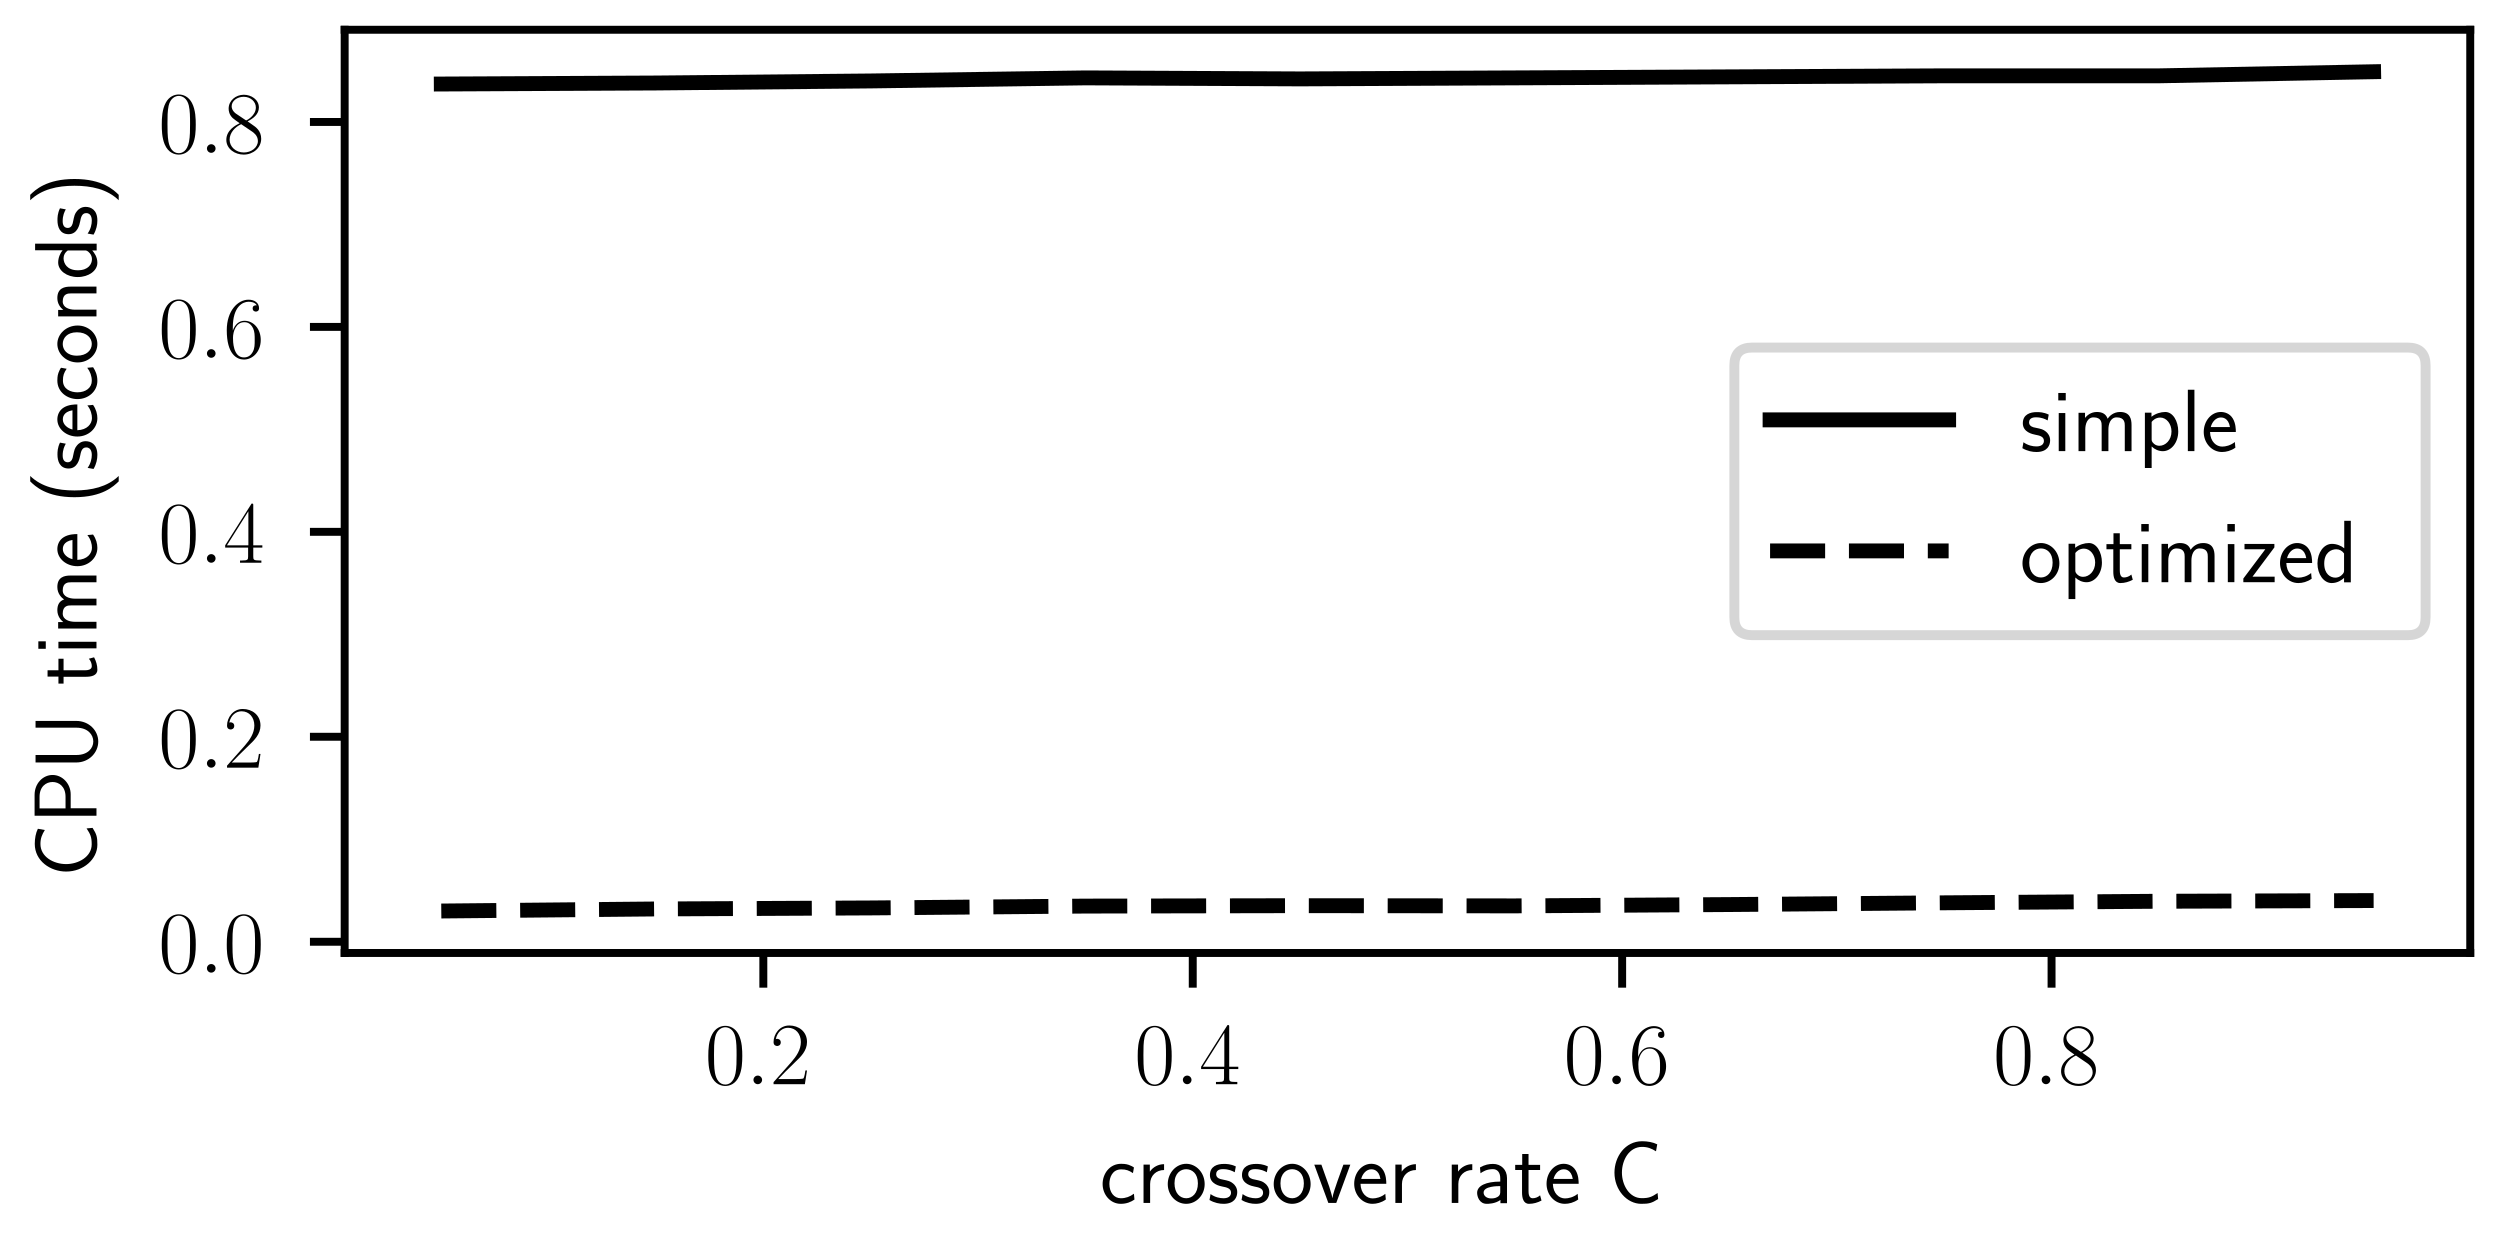
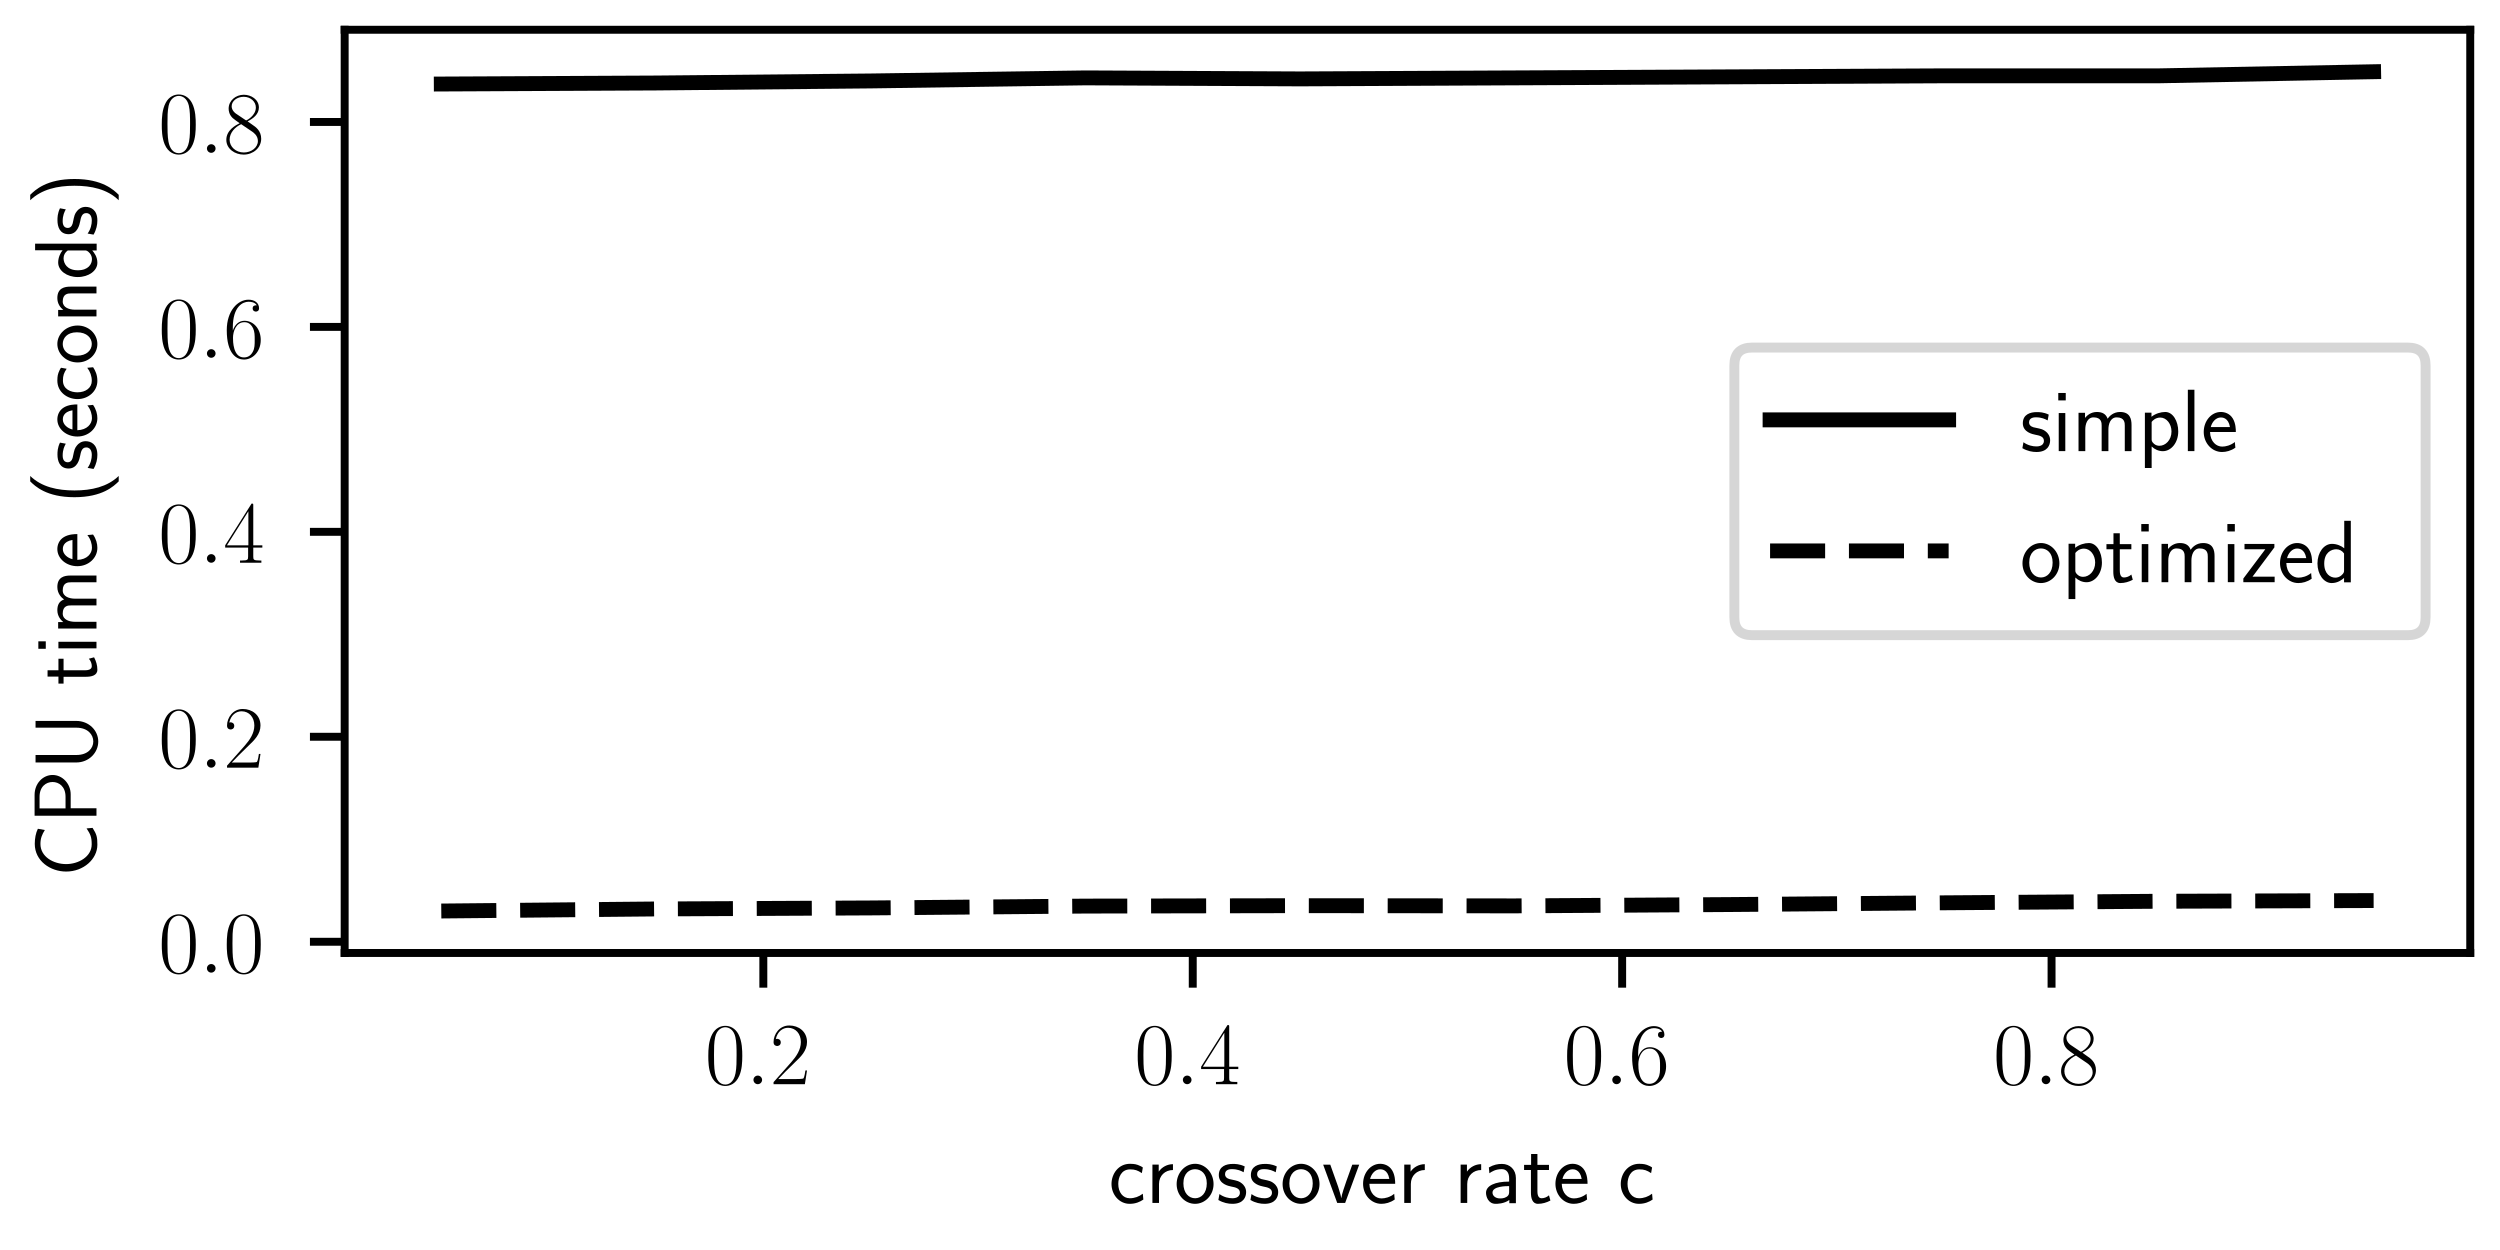
<svg xmlns="http://www.w3.org/2000/svg" xmlns:xlink="http://www.w3.org/1999/xlink" height="126pt" version="1.1" viewBox="0 0 252 126" width="252pt">
  <defs>
    <style type="text/css">*{stroke-linecap:butt;stroke-linejoin:round;}</style>
  </defs>
  <g id="figure_1">
    <g id="patch_1">
      <path d="M 0 126  L 252 126  L 252 0  L 0 0  z " style="fill:#ffffff;" />
    </g>
    <g id="axes_1">
      <g id="patch_2">
        <path d="M 34.742 96.06  L 249 96.06  L 249 3  L 34.742 3  z " style="fill:#ffffff;" />
      </g>
      <g id="matplotlib.axis_1">
        <g id="xtick_1">
          <g id="line2d_1">
            <defs>
-               <path d="M 0 0  L 0 3.5  " id="mf6136631c7" style="stroke:#000000;stroke-width:0.8;" />
-             </defs>
-             <g>
-               <use style="stroke:#000000;stroke-width:0.8;" x="76.944" xlink:href="#mf6136631c7" y="96.06" />
+               <path d="M 0 0  L 0 3.5  " id="m649cc02ce1" style="stroke:#000000;stroke-width:0.8;" />
+             </defs>
+             <g>
+               <use style="stroke:#000000;stroke-width:0.8;" x="76.944" xlink:href="#m649cc02ce1" y="96.06" />
            </g>
          </g>
          <g id="text_1">
            <g transform="translate(71.05654 109.2862)scale(0.09 -0.09)">
              <defs>
                <path d="M 42 31.641  C 42 37.75 41.906 48.125 37.703 56.109  C 34 63.109 28.094 65.594 22.906 65.594  C 18.094 65.594 12 63.406 8.203 56.203  C 4.203 48.719 3.797 39.438 3.797 31.641  C 3.797 25.953 3.906 17.281 7 9.672  C 11.297 -0.609 19 -2 22.906 -2  C 27.5 -2 34.5 -0.109 38.594 9.375  C 41.594 16.281 42 24.359 42 31.641  z M 22.906 -0.406  C 16.5 -0.406 12.703 5.078 11.297 12.688  C 10.203 18.562 10.203 27.156 10.203 32.75  C 10.203 40.438 10.203 46.828 11.5 52.922  C 13.406 61.391 19 64 22.906 64  C 27 64 32.297 61.297 34.203 53.125  C 35.5 47.438 35.594 40.734 35.594 32.75  C 35.594 26.25 35.594 18.266 34.406 12.375  C 32.297 1.484 26.406 -0.406 22.906 -0.406  z " id="CMR17-48" />
                <path d="M 18.406 4.797  C 18.406 7.688 16 9.672 13.594 9.672  C 10.703 9.672 8.703 7.281 8.703 4.891  C 8.703 2 11.094 0 13.5 0  C 16.406 0 18.406 2.391 18.406 4.797  z " id="CMMI12-58" />
                <path d="M 41.703 15.453  L 39.906 15.453  C 38.906 8.375 38.094 7.172 37.703 6.562  C 37.203 5.766 30 5.766 28.594 5.766  L 9.406 5.766  C 13 9.672 20 16.75 28.5 24.953  C 34.594 30.734 41.703 37.531 41.703 47.422  C 41.703 59.219 32.297 66 21.797 66  C 10.797 66 4.094 56.312 4.094 47.344  C 4.094 43.438 7 42.938 8.203 42.938  C 9.203 42.938 12.203 43.547 12.203 47.031  C 12.203 50.109 9.594 51 8.203 51  C 7.594 51 7 50.906 6.594 50.703  C 8.5 59.219 14.297 63.406 20.406 63.406  C 29.094 63.406 34.797 56.516 34.797 47.422  C 34.797 38.734 29.703 31.25 24 24.75  L 4.094 2.281  L 4.094 0  L 39.297 0  z " id="CMR17-50" />
              </defs>
              <use transform="scale(0.996264)" xlink:href="#CMR17-48" />
              <use transform="translate(45.69048 0)scale(0.996264)" xlink:href="#CMMI12-58" />
              <use transform="translate(72.78765 0)scale(0.996264)" xlink:href="#CMR17-50" />
            </g>
          </g>
        </g>
        <g id="xtick_2">
          <g id="line2d_2">
            <g>
-               <use style="stroke:#000000;stroke-width:0.8;" x="120.229" xlink:href="#mf6136631c7" y="96.06" />
+               <use style="stroke:#000000;stroke-width:0.8;" x="120.229" xlink:href="#m649cc02ce1" y="96.06" />
            </g>
          </g>
          <g id="text_2">
            <g transform="translate(114.341 109.2862)scale(0.09 -0.09)">
              <defs>
                <path d="M 33.594 64.406  C 33.594 66.5 33.5 66.5 31.703 66.5  L 2 19.594  L 2 17  L 27.797 17  L 27.797 7.141  C 27.797 3.5 27.594 2.5 20.594 2.5  L 18.703 2.5  L 18.703 0  C 21.906 0 27.297 0 30.703 0  C 34.094 0 39.5 0 42.703 0  L 42.703 2.5  L 40.797 2.5  C 33.797 2.5 33.594 3.5 33.594 7.141  L 33.594 17  L 43.797 17  L 43.797 19.594  L 33.594 19.594  z M 28.094 57.859  L 28.094 19.594  L 4 19.594  z " id="CMR17-52" />
              </defs>
              <use transform="scale(0.996264)" xlink:href="#CMR17-48" />
              <use transform="translate(45.69048 0)scale(0.996264)" xlink:href="#CMMI12-58" />
              <use transform="translate(72.78765 0)scale(0.996264)" xlink:href="#CMR17-52" />
            </g>
          </g>
        </g>
        <g id="xtick_3">
          <g id="line2d_3">
            <g>
-               <use style="stroke:#000000;stroke-width:0.8;" x="163.513" xlink:href="#mf6136631c7" y="96.06" />
+               <use style="stroke:#000000;stroke-width:0.8;" x="163.513" xlink:href="#m649cc02ce1" y="96.06" />
            </g>
          </g>
          <g id="text_3">
            <g transform="translate(157.6254 109.2862)scale(0.09 -0.09)">
              <defs>
                <path d="M 10.594 34  C 10.594 57.656 21.797 63 28.297 63  C 30.406 63 35.5 62.641 37.5 59  C 35.906 59 32.906 59 32.906 55.516  C 32.906 52.828 35.094 51.922 36.5 51.922  C 37.406 51.922 40.094 52.312 40.094 55.625  C 40.094 61.781 35.094 65.297 28.203 65.297  C 16.297 65.297 3.797 52.969 3.797 31  C 3.797 3.953 15.094 -2 23.094 -2  C 32.797 -2 42 6.672 42 20.047  C 42 32.516 33.906 41.594 23.703 41.594  C 17.594 41.594 13.094 37.609 10.594 30.625  z M 23.094 0.391  C 10.797 0.391 10.797 18.75 10.797 22.438  C 10.797 29.625 14.203 40 23.5 40  C 25.203 40 30.094 40 33.406 33.125  C 35.203 29.219 35.203 25.141 35.203 20.141  C 35.203 14.75 35.203 10.781 33.094 6.781  C 30.906 2.672 27.703 0.391 23.094 0.391  z " id="CMR17-54" />
              </defs>
              <use transform="scale(0.996264)" xlink:href="#CMR17-48" />
              <use transform="translate(45.69048 0)scale(0.996264)" xlink:href="#CMMI12-58" />
              <use transform="translate(72.78765 0)scale(0.996264)" xlink:href="#CMR17-54" />
            </g>
          </g>
        </g>
        <g id="xtick_4">
          <g id="line2d_4">
            <g>
-               <use style="stroke:#000000;stroke-width:0.8;" x="206.797" xlink:href="#mf6136631c7" y="96.06" />
+               <use style="stroke:#000000;stroke-width:0.8;" x="206.797" xlink:href="#m649cc02ce1" y="96.06" />
            </g>
          </g>
          <g id="text_4">
            <g transform="translate(200.9098 109.2862)scale(0.09 -0.09)">
              <defs>
                <path d="M 27.203 35.375  C 33.5 38.547 39.906 43.328 39.906 50.984  C 39.906 60.016 31.094 65.297 23 65.297  C 13.906 65.297 5.906 58.734 5.906 49.688  C 5.906 47.203 6.5 42.922 10.406 39.141  C 11.406 38.156 15.594 35.172 18.297 33.281  C 13.797 30.984 3.297 25.531 3.297 14.594  C 3.297 4.359 13.094 -2 22.797 -2  C 33.5 -2 42.5 5.656 42.5 15.781  C 42.5 24.844 36.406 29.016 32.406 31.703  z M 14.094 44.094  C 13.297 44.594 9.297 47.672 9.297 52.359  C 9.297 58.422 15.594 63 22.797 63  C 30.703 63 36.5 57.438 36.5 50.969  C 36.5 41.703 26.094 36.422 25.594 36.422  C 25.5 36.422 25.406 36.422 24.594 37.031  z M 32.5 23.734  C 34 22.641 38.797 19.375 38.797 13.297  C 38.797 5.953 31.406 0.391 23 0.391  C 13.906 0.391 7 6.844 7 14.688  C 7 22.547 13.094 29.094 20 32.188  z " id="CMR17-56" />
              </defs>
              <use transform="scale(0.996264)" xlink:href="#CMR17-48" />
              <use transform="translate(45.69048 0)scale(0.996264)" xlink:href="#CMMI12-58" />
              <use transform="translate(72.78765 0)scale(0.996264)" xlink:href="#CMR17-56" />
            </g>
          </g>
        </g>
        <g id="text_5">
-           <g transform="translate(110.8478 121.2563)scale(0.09 -0.09)">
+           <g transform="translate(111.7437 121.2563)scale(0.09 -0.09)">
            <defs>
              <path d="M 38.5 39.703  C 38.5 40.391 33.906 42.406 32.703 42.797  C 29.406 44 25.203 44 24.094 44  C 11.094 44 3.297 32.703 3.297 21.297  C 3.297 9.297 12 -1 23.703 -1  C 30.406 -1 35.203 1.188 39.094 3.781  L 38.5 10.375  C 34.203 7.078 29.203 5.266 23.797 5.266  C 16 5.266 10.906 12.094 10.906 21.391  C 10.906 28.609 14.203 37.719 24.203 37.719  C 29.703 37.719 32.797 36.609 37.406 33.516  z " id="CMSS17-99" />
              <path d="M 14.906 21.297  C 14.906 30.703 21.797 37 30.594 37  L 30.594 43.578  C 24.203 43.578 18.203 40.391 14.594 35.203  L 14.594 43.094  L 7.5 43.094  L 7.5 0  L 14.906 0  z " id="CMSS17-114" />
              <path d="M 44.203 21.188  C 44.203 34 34.703 44 23.5 44  C 12 44 2.703 33.703 2.703 21.188  C 2.703 8.5 12.297 -1 23.406 -1  C 34.797 -1 44.203 8.797 44.203 21.188  z M 23.5 5.266  C 16.406 5.266 10.297 11.078 10.297 22  C 10.297 33.609 17.406 37.922 23.406 37.922  C 29.906 37.922 36.594 33.219 36.594 22  C 36.594 10.672 30.094 5.266 23.5 5.266  z " id="CMSS17-111" />
              <path d="M 32.203 41.047  C 26.297 43.859 21.703 43.859 18.703 43.859  C 11.594 43.859 3.094 41.375 3.094 31.297  C 3.094 21.234 14.094 19.031 17.094 18.422  C 21.703 17.531 26.797 16.531 26.797 11.562  C 26.797 5.266 19.594 5.266 18.297 5.266  C 14.297 5.266 8.797 6.359 3.797 9.969  L 2.594 3.281  C 8.297 0 13.797 -1 18.406 -1  C 30.703 -1 33.797 6.5 33.797 12.203  C 33.797 17.094 31 20.391 29.094 21.891  C 25.797 24.5 24.594 24.797 16.406 26.5  C 15 26.703 10.094 27.797 10.094 32.281  C 10.094 38 16.406 38 17.797 38  C 24.297 38 28.297 35.984 31 34.5  z " id="CMSS17-115" />
              <path d="M 41.797 43  L 34 43  L 27.297 24.312  C 25.203 18.203 22.203 9.797 21.703 5.5  L 21.594 5.5  C 21.406 7.312 20.594 9.906 20.094 11.703  C 19.5 13.906 18.703 16.5 18.094 18.312  L 9.297 43  L 1.297 43  L 17.094 0  L 26 0  z " id="CMSS17-118" />
              <path d="M 39.094 21.516  C 39.094 24.844 38.906 31.297 35.703 36.641  C 32.203 42.391 26.5 44 22.203 44  C 11.797 44 3 34.188 3 21.484  C 3 9.094 12.094 -1 23.594 -1  C 28.094 -1 33.594 0.297 38.594 3.875  C 38.594 4.281 38.406 6.469 38.297 6.562  C 38.297 6.766 38 9.844 38 10.25  C 33.203 6.359 27.703 5.078 23.703 5.078  C 17.297 5.078 10.406 10.422 10.094 21.516  z M 10.906 27  C 12.203 32.562 16.594 37.828 22.203 37.828  C 23.703 37.828 30.703 37.828 32.5 27  z " id="CMSS17-101" />
              <path d="M 37.594 27.984  C 37.594 37.375 30.906 43.875 21.906 43.875  C 17.5 43.875 12.703 43.078 7.203 39.891  L 7.797 33.359  C 10.297 35.125 14.594 38 21.797 38  C 26.906 38 30 34.062 30 27.844  L 30 24  C 14 24 4 19.344 4 11.344  C 4 7.203 6.5 -1 14.797 -1  C 16.297 -1 24.406 -1 30.203 3.391  L 30.203 -0.297  L 37.594 -0.297  z M 30 12.75  C 30 10.953 30 8.562 27 6.781  C 24.406 5.078 21.094 5.078 19.703 5.078  C 14.703 5.078 11.297 7.984 11.297 11.625  C 11.297 18.922 26.906 18.922 30 18.922  z " id="CMSS17-97" />
              <path d="M 16.703 37  L 29.703 37  L 29.703 42.766  L 16.703 42.766  L 16.703 55  L 9.594 55  L 9.594 42.766  L 1.703 42.766  L 1.703 37  L 9.406 37  L 9.406 11.703  C 9.406 6 10.703 -1 17.297 -1  C 22.297 -1 26.906 0.391 31.297 2.688  L 29.703 8.562  C 27.297 6.469 24.406 5.266 21.297 5.266  C 16.906 5.266 16.703 10.875 16.703 13.375  z " id="CMSS17-116" />
-               <path d="M 54.703 11.156  C 48 6.672 44.906 5.375 36.797 5.375  C 22.797 5.375 14.594 20.359 14.594 34.047  C 14.594 48.625 23 63 37.203 63  C 43.594 63 47.797 61.219 52.906 58.047  L 54.297 65.891  C 49.5 68.281 43.406 69.375 37.297 69.375  C 18.094 69.375 6.203 51.812 6.203 34.047  C 6.203 14.484 20.297 -1 36.297 -1  C 44.906 -1 47.906 -0.297 55.297 4.375  z " id="CMSS17-67" />
            </defs>
            <use transform="scale(0.996264)" xlink:href="#CMSS17-99" />
            <use transform="translate(41.63882 0)scale(0.996264)" xlink:href="#CMSS17-114" />
            <use transform="translate(73.5486 0)scale(0.996264)" xlink:href="#CMSS17-111" />
            <use transform="translate(120.3922 0)scale(0.996264)" xlink:href="#CMSS17-115" />
            <use transform="translate(156.3058 0)scale(0.996264)" xlink:href="#CMSS17-115" />
            <use transform="translate(192.2193 0)scale(0.996264)" xlink:href="#CMSS17-111" />
            <use transform="translate(239.0629 0)scale(0.996264)" xlink:href="#CMSS17-118" />
            <use transform="translate(282.0631 0)scale(0.996264)" xlink:href="#CMSS17-101" />
            <use transform="translate(323.7019 0)scale(0.996264)" xlink:href="#CMSS17-114" />
            <use transform="translate(386.8408 0)scale(0.996264)" xlink:href="#CMSS17-114" />
            <use transform="translate(418.7505 0)scale(0.996264)" xlink:href="#CMSS17-97" />
            <use transform="translate(463.6725 0)scale(0.996264)" xlink:href="#CMSS17-116" />
            <use transform="translate(497.504 0)scale(0.996264)" xlink:href="#CMSS17-101" />
-             <use transform="translate(570.372 0)scale(0.996264)" xlink:href="#CMSS17-67" />
+             <use transform="translate(570.372 0)scale(0.996264)" xlink:href="#CMSS17-99" />
          </g>
        </g>
      </g>
      <g id="matplotlib.axis_2">
        <g id="ytick_1">
          <g id="line2d_5">
            <defs>
-               <path d="M 0 0  L -3.5 0  " id="mb7f11121fc" style="stroke:#000000;stroke-width:0.8;" />
-             </defs>
-             <g>
-               <use style="stroke:#000000;stroke-width:0.8;" x="34.742" xlink:href="#mb7f11121fc" y="94.928" />
+               <path d="M 0 0  L -3.5 0  " id="m60ad798db0" style="stroke:#000000;stroke-width:0.8;" />
+             </defs>
+             <g>
+               <use style="stroke:#000000;stroke-width:0.8;" x="34.742" xlink:href="#m60ad798db0" y="94.928" />
            </g>
          </g>
          <g id="text_6">
            <g transform="translate(15.96662 98.04177)scale(0.09 -0.09)">
              <use transform="scale(0.996264)" xlink:href="#CMR17-48" />
              <use transform="translate(45.69048 0)scale(0.996264)" xlink:href="#CMMI12-58" />
              <use transform="translate(72.78765 0)scale(0.996264)" xlink:href="#CMR17-48" />
            </g>
          </g>
        </g>
        <g id="ytick_2">
          <g id="line2d_6">
            <g>
-               <use style="stroke:#000000;stroke-width:0.8;" x="34.742" xlink:href="#mb7f11121fc" y="74.269" />
+               <use style="stroke:#000000;stroke-width:0.8;" x="34.742" xlink:href="#m60ad798db0" y="74.269" />
            </g>
          </g>
          <g id="text_7">
            <g transform="translate(15.96662 77.38259)scale(0.09 -0.09)">
              <use transform="scale(0.996264)" xlink:href="#CMR17-48" />
              <use transform="translate(45.69048 0)scale(0.996264)" xlink:href="#CMMI12-58" />
              <use transform="translate(72.78765 0)scale(0.996264)" xlink:href="#CMR17-50" />
            </g>
          </g>
        </g>
        <g id="ytick_3">
          <g id="line2d_7">
            <g>
-               <use style="stroke:#000000;stroke-width:0.8;" x="34.742" xlink:href="#mb7f11121fc" y="53.61" />
+               <use style="stroke:#000000;stroke-width:0.8;" x="34.742" xlink:href="#m60ad798db0" y="53.61" />
            </g>
          </g>
          <g id="text_8">
            <g transform="translate(15.96662 56.7234)scale(0.09 -0.09)">
              <use transform="scale(0.996264)" xlink:href="#CMR17-48" />
              <use transform="translate(45.69048 0)scale(0.996264)" xlink:href="#CMMI12-58" />
              <use transform="translate(72.78765 0)scale(0.996264)" xlink:href="#CMR17-52" />
            </g>
          </g>
        </g>
        <g id="ytick_4">
          <g id="line2d_8">
            <g>
-               <use style="stroke:#000000;stroke-width:0.8;" x="34.742" xlink:href="#mb7f11121fc" y="32.951" />
+               <use style="stroke:#000000;stroke-width:0.8;" x="34.742" xlink:href="#m60ad798db0" y="32.951" />
            </g>
          </g>
          <g id="text_9">
            <g transform="translate(15.96662 36.06422)scale(0.09 -0.09)">
              <use transform="scale(0.996264)" xlink:href="#CMR17-48" />
              <use transform="translate(45.69048 0)scale(0.996264)" xlink:href="#CMMI12-58" />
              <use transform="translate(72.78765 0)scale(0.996264)" xlink:href="#CMR17-54" />
            </g>
          </g>
        </g>
        <g id="ytick_5">
          <g id="line2d_9">
            <g>
-               <use style="stroke:#000000;stroke-width:0.8;" x="34.742" xlink:href="#mb7f11121fc" y="12.292" />
+               <use style="stroke:#000000;stroke-width:0.8;" x="34.742" xlink:href="#m60ad798db0" y="12.292" />
            </g>
          </g>
          <g id="text_10">
            <g transform="translate(15.96662 15.40503)scale(0.09 -0.09)">
              <use transform="scale(0.996264)" xlink:href="#CMR17-48" />
              <use transform="translate(45.69048 0)scale(0.996264)" xlink:href="#CMMI12-58" />
              <use transform="translate(72.78765 0)scale(0.996264)" xlink:href="#CMR17-56" />
            </g>
          </g>
        </g>
        <g id="text_11">
          <g transform="translate(9.725022 88.4088)rotate(-90)scale(0.09 -0.09)">
            <defs>
+               <path d="M 54.703 11.156  C 48 6.672 44.906 5.375 36.797 5.375  C 22.797 5.375 14.594 20.359 14.594 34.047  C 14.594 48.625 23 63 37.203 63  C 43.594 63 47.797 61.219 52.906 58.047  L 54.297 65.891  C 49.5 68.281 43.406 69.375 37.297 69.375  C 18.094 69.375 6.203 51.812 6.203 34.047  C 6.203 14.484 20.297 -1 36.297 -1  C 44.906 -1 47.906 -0.297 55.297 4.375  z " id="CMSS17-67" />
              <path d="M 32.906 29  C 44.906 29 54.703 38.328 54.703 49.344  C 54.703 60.156 45.297 69.578 32.297 69.578  L 8.906 69.578  L 8.906 0  L 17.297 0  L 17.297 29  z M 30.094 64  C 41.703 64 46.797 56.672 46.797 49.328  C 46.797 42.5 42.094 34.781 30.094 34.781  L 17.094 34.781  L 17.094 64  z " id="CMSS17-80" />
              <path d="M 55.5 68.5  L 47.906 68.5  L 47.906 22.641  C 47.906 9.438 39.797 3.578 32.406 3.578  C 24.797 3.578 17.203 9.734 17.203 22.547  L 17.203 68.5  L 8.797 68.5  L 8.797 22.719  C 8.797 8.422 19.906 -2 32.297 -2  C 44.703 -2 55.5 8.422 55.5 22.719  z " id="CMSS17-85" />
              <path d="M 15.297 65.359  L 6.906 65.359  L 6.906 57  L 15.297 57  z M 14.797 42.797  L 7.406 42.797  L 7.406 0  L 14.797 0  z " id="CMSS17-105" />
              <path d="M 67 29.328  C 67 36.062 65.297 44 54.094 44  C 46.594 44 42.094 39.312 40.094 36.422  C 38.297 41.719 34.094 44 28.094 44  C 21.297 44 17 40.125 14.703 37.328  L 14.703 43.094  L 7.406 43.094  L 7.406 0  L 15 0  L 15 24.359  C 15 30.297 17.203 37.938 24.297 37.938  C 33.406 37.938 33.406 31.5 33.406 28.578  L 33.406 0  L 41 0  L 41 24.359  C 41 30.297 43.203 37.938 50.297 37.938  C 59.406 37.938 59.406 31.5 59.406 28.578  L 59.406 0  L 67 0  z " id="CMSS17-109" />
              <path d="M 25.203 74.5  C 19.797 69.016 7.406 56.266 7.406 24.812  C 7.406 -6.766 19.797 -19.422 25.203 -25  L 31.297 -25  C 19 -12.25 15 5.578 15 24.703  C 15 43.719 18.797 61.656 31.297 74.5  z " id="CMSS17-40" />
              <path d="M 40.906 29.328  C 40.906 35.672 39.406 44 28.094 44  C 21.703 44 17.5 40.719 14.703 37.328  L 14.703 43.094  L 7.406 43.094  L 7.406 0  L 15 0  L 15 24.359  C 15 30.688 17.406 37.938 24.203 37.938  C 33 37.938 33.297 32 33.297 28.578  L 33.297 0  L 40.906 0  z " id="CMSS17-110" />
              <path d="M 40.797 69  L 33.406 69  L 33.406 38.094  C 30.297 40.672 25.203 43.062 19.594 43.062  C 10.5 43.062 3.297 33.297 3.297 21.047  C 3.297 8.781 10.406 -1 19.297 -1  C 26.203 -1 30.797 2.688 33.203 4.781  L 33.203 -0.203  L 40.797 -0.203  z M 33.203 13.062  C 33.203 11.672 33.203 10.203 30.094 7.531  C 28.094 5.859 25.703 5.078 23.406 5.078  C 18 5.078 10.906 9 10.906 20.938  C 10.906 33.344 18.906 37 24.406 37  C 28.094 37 31.094 35.219 33.203 32.266  z " id="CMSS17-100" />
              <path d="M 11.297 -25  C 16.703 -19.516 29.094 -6.766 29.094 24.703  C 29.094 56.266 16.703 68.922 11.297 74.5  L 5.203 74.5  C 17.5 61.75 21.5 43.922 21.5 24.812  C 21.5 5.781 17.703 -12.156 5.203 -25  z " id="CMSS17-41" />
            </defs>
            <use transform="scale(0.996264)" xlink:href="#CMSS17-67" />
            <use transform="translate(59.85577 0)scale(0.996264)" xlink:href="#CMSS17-80" />
            <use transform="translate(119.5914 0)scale(0.996264)" xlink:href="#CMSS17-85" />
            <use transform="translate(214.9602 0)scale(0.996264)" xlink:href="#CMSS17-116" />
            <use transform="translate(248.7918 0)scale(0.996264)" xlink:href="#CMSS17-105" />
            <use transform="translate(270.9725 0)scale(0.996264)" xlink:href="#CMSS17-109" />
            <use transform="translate(345.2018 0)scale(0.996264)" xlink:href="#CMSS17-101" />
            <use transform="translate(418.0697 0)scale(0.996264)" xlink:href="#CMSS17-40" />
            <use transform="translate(454.5036 0)scale(0.996264)" xlink:href="#CMSS17-115" />
            <use transform="translate(490.4171 0)scale(0.996264)" xlink:href="#CMSS17-101" />
            <use transform="translate(532.056 0)scale(0.996264)" xlink:href="#CMSS17-99" />
            <use transform="translate(573.6948 0)scale(0.996264)" xlink:href="#CMSS17-111" />
            <use transform="translate(620.5384 0)scale(0.996264)" xlink:href="#CMSS17-110" />
            <use transform="translate(668.7434 0)scale(0.996264)" xlink:href="#CMSS17-100" />
            <use transform="translate(716.9483 0)scale(0.996264)" xlink:href="#CMSS17-115" />
            <use transform="translate(752.8618 0)scale(0.996264)" xlink:href="#CMSS17-41" />
          </g>
        </g>
      </g>
      <g id="line2d_10">
-         <path clip-path="url(#p668faa01cc)" d="M 44.481 8.47  L 66.123 8.366  L 87.765 8.16  L 109.407 7.85  L 131.05 7.953  L 152.692 7.85  L 174.334 7.747  L 195.976 7.643  L 217.619 7.643  L 239.261 7.23  " style="fill:none;stroke:#000000;stroke-linecap:square;stroke-width:1.5;" />
+         <path clip-path="url(#p92ea98d63e)" d="M 44.481 8.47  L 66.123 8.366  L 87.765 8.16  L 109.407 7.85  L 131.05 7.953  L 152.692 7.85  L 174.334 7.747  L 195.976 7.643  L 217.619 7.643  L 239.261 7.23  " style="fill:none;stroke:#000000;stroke-linecap:square;stroke-width:1.5;" />
      </g>
      <g id="line2d_11">
-         <path clip-path="url(#p668faa01cc)" d="M 44.481 91.83  L 66.123 91.623  L 87.765 91.52  L 109.407 91.334  L 131.05 91.292  L 152.692 91.313  L 174.334 91.179  L 195.976 91.003  L 217.619 90.848  L 239.261 90.776  " style="fill:none;stroke:#000000;stroke-dasharray:5.55,2.4;stroke-dashoffset:0;stroke-width:1.5;" />
+         <path clip-path="url(#p92ea98d63e)" d="M 44.481 91.83  L 66.123 91.623  L 87.765 91.52  L 109.407 91.334  L 131.05 91.292  L 152.692 91.313  L 174.334 91.179  L 195.976 91.003  L 217.619 90.848  L 239.261 90.776  " style="fill:none;stroke:#000000;stroke-dasharray:5.55,2.4;stroke-dashoffset:0;stroke-width:1.5;" />
      </g>
      <g id="patch_3">
        <path d="M 34.742 96.06  L 34.742 3  " style="fill:none;stroke:#000000;stroke-linecap:square;stroke-linejoin:miter;stroke-width:0.8;" />
      </g>
      <g id="patch_4">
        <path d="M 249 96.06  L 249 3  " style="fill:none;stroke:#000000;stroke-linecap:square;stroke-linejoin:miter;stroke-width:0.8;" />
      </g>
      <g id="patch_5">
        <path d="M 34.742 96.06  L 249 96.06  " style="fill:none;stroke:#000000;stroke-linecap:square;stroke-linejoin:miter;stroke-width:0.8;" />
      </g>
      <g id="patch_6">
        <path d="M 34.742 3  L 249 3  " style="fill:none;stroke:#000000;stroke-linecap:square;stroke-linejoin:miter;stroke-width:0.8;" />
      </g>
      <g id="legend_1">
        <g id="patch_7">
          <path d="M 176.623 64.026  L 242.7 64.026  Q 244.5 64.026 244.5 62.226  L 244.5 36.834  Q 244.5 35.034 242.7 35.034  L 176.623 35.034  Q 174.823 35.034 174.823 36.834  L 174.823 62.226  Q 174.823 64.026 176.623 64.026  z " style="fill:#ffffff;opacity:0.8;stroke:#cccccc;stroke-linejoin:miter;" />
        </g>
        <g id="line2d_12">
          <path d="M 178.423 42.322  L 196.423 42.322  " style="fill:none;stroke:#000000;stroke-linecap:square;stroke-width:1.5;" />
        </g>
        <g id="line2d_13" />
        <g id="text_12">
          <g transform="translate(203.6232 45.4723)scale(0.09 -0.09)">
            <defs>
              <path d="M 15.094 5.203  C 18.406 2.016 22.906 -0.078 27.703 -0.078  C 37 -0.078 45 9.422 45 22.062  C 45 33.734 39 44 30.406 44  C 25.406 44 19.406 42.219 14.906 38.625  L 14.906 43.203  L 7.5 43.203  L 7.5 -19  L 15.094 -19  z M 15.094 32.812  C 15.906 34 19.297 37.734 24.797 37.734  C 31.797 37.734 37.406 30.625 37.406 22.062  C 37.406 12.297 30.594 6 23.906 6  C 21.906 6 19.797 6.484 17.797 8.172  C 15.094 10.531 15.094 12 15.094 13.391  z " id="CMSS17-112" />
              <path d="M 14.797 69  L 7.406 69  L 7.406 0  L 14.797 0  z " id="CMSS17-108" />
            </defs>
            <use transform="scale(0.996264)" xlink:href="#CMSS17-115" />
            <use transform="translate(35.91354 0)scale(0.996264)" xlink:href="#CMSS17-105" />
            <use transform="translate(58.09427 0)scale(0.996264)" xlink:href="#CMSS17-109" />
            <use transform="translate(132.3235 0)scale(0.996264)" xlink:href="#CMSS17-112" />
            <use transform="translate(180.5285 0)scale(0.996264)" xlink:href="#CMSS17-108" />
            <use transform="translate(202.7092 0)scale(0.996264)" xlink:href="#CMSS17-101" />
          </g>
        </g>
        <g id="line2d_14">
          <path d="M 178.423 55.533  L 196.423 55.533  " style="fill:none;stroke:#000000;stroke-dasharray:5.55,2.4;stroke-dashoffset:0;stroke-width:1.5;" />
        </g>
        <g id="line2d_15" />
        <g id="text_13">
          <g transform="translate(203.6232 58.68261)scale(0.09 -0.09)">
            <defs>
              <path d="M 37.5 39.094  L 37.5 42.969  L 3.906 42.969  L 3.906 37  L 16.703 37  C 17.906 37 19.094 37 20.297 37  L 27.297 37  L 2.594 4.078  L 2.594 0  L 37.797 0  L 37.797 6.172  L 24.203 6.172  C 23 6.172 21.797 6.172 20.594 6.172  L 12.906 6.172  z " id="CMSS17-122" />
            </defs>
            <use transform="scale(0.996264)" xlink:href="#CMSS17-111" />
            <use transform="translate(46.84362 0)scale(0.996264)" xlink:href="#CMSS17-112" />
            <use transform="translate(95.04857 0)scale(0.996264)" xlink:href="#CMSS17-116" />
            <use transform="translate(128.8801 0)scale(0.996264)" xlink:href="#CMSS17-105" />
            <use transform="translate(151.0609 0)scale(0.996264)" xlink:href="#CMSS17-109" />
            <use transform="translate(225.2901 0)scale(0.996264)" xlink:href="#CMSS17-105" />
            <use transform="translate(247.4708 0)scale(0.996264)" xlink:href="#CMSS17-122" />
            <use transform="translate(288.1487 0)scale(0.996264)" xlink:href="#CMSS17-101" />
            <use transform="translate(329.7875 0)scale(0.996264)" xlink:href="#CMSS17-100" />
          </g>
        </g>
      </g>
    </g>
  </g>
  <defs>
-     <clipPath id="p668faa01cc">
+     <clipPath id="p92ea98d63e">
      <rect height="93.059" width="214.258" x="34.742" y="3" />
    </clipPath>
  </defs>
</svg>
